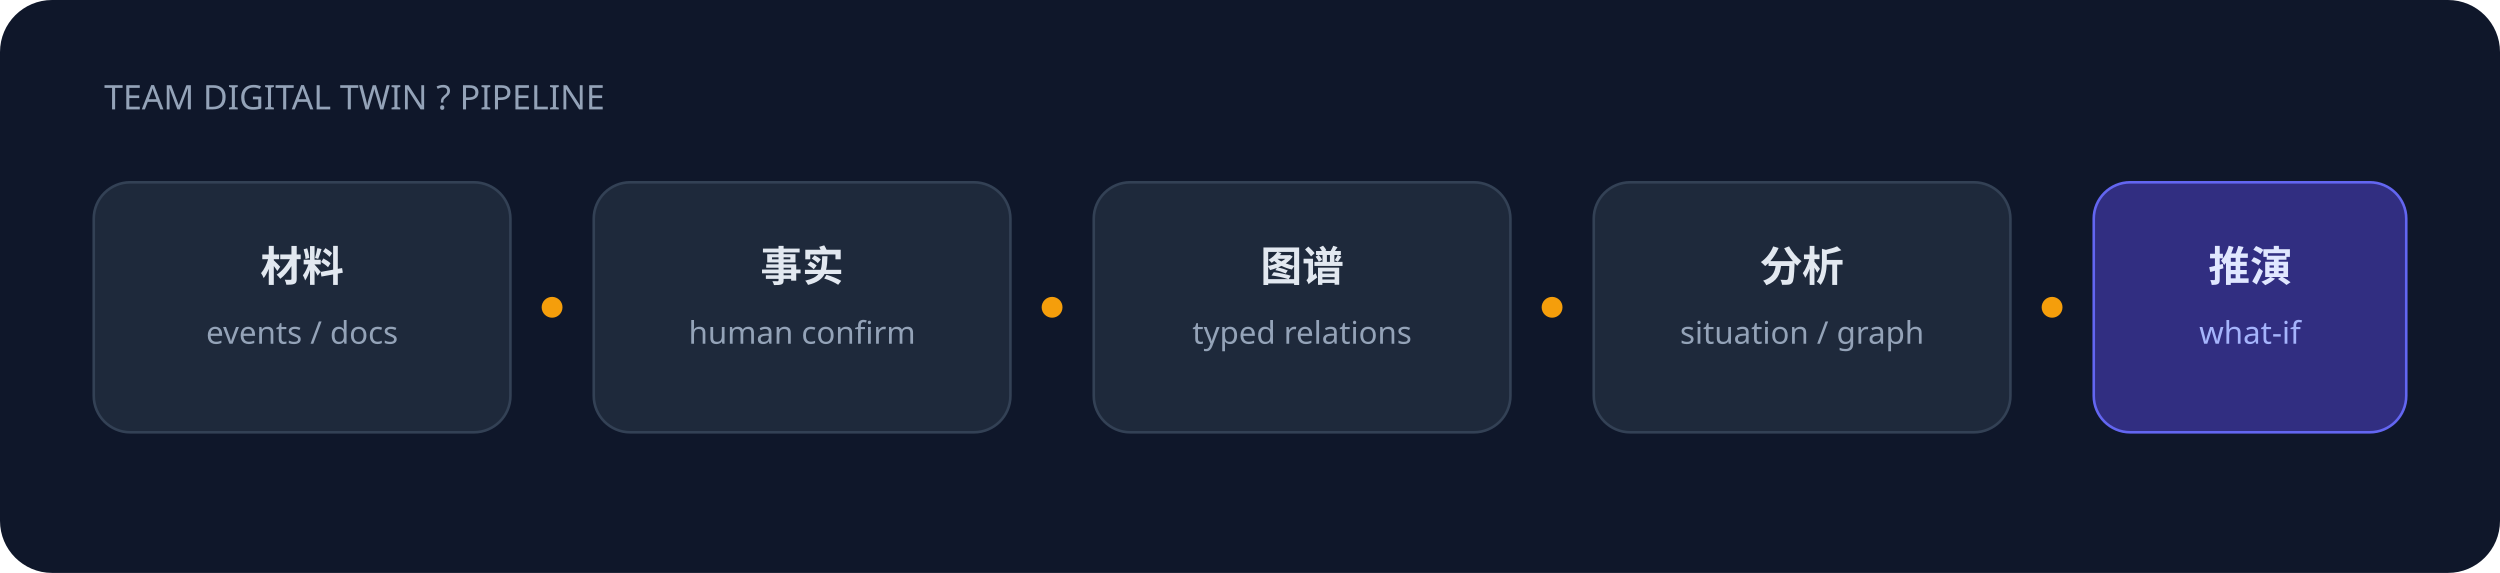
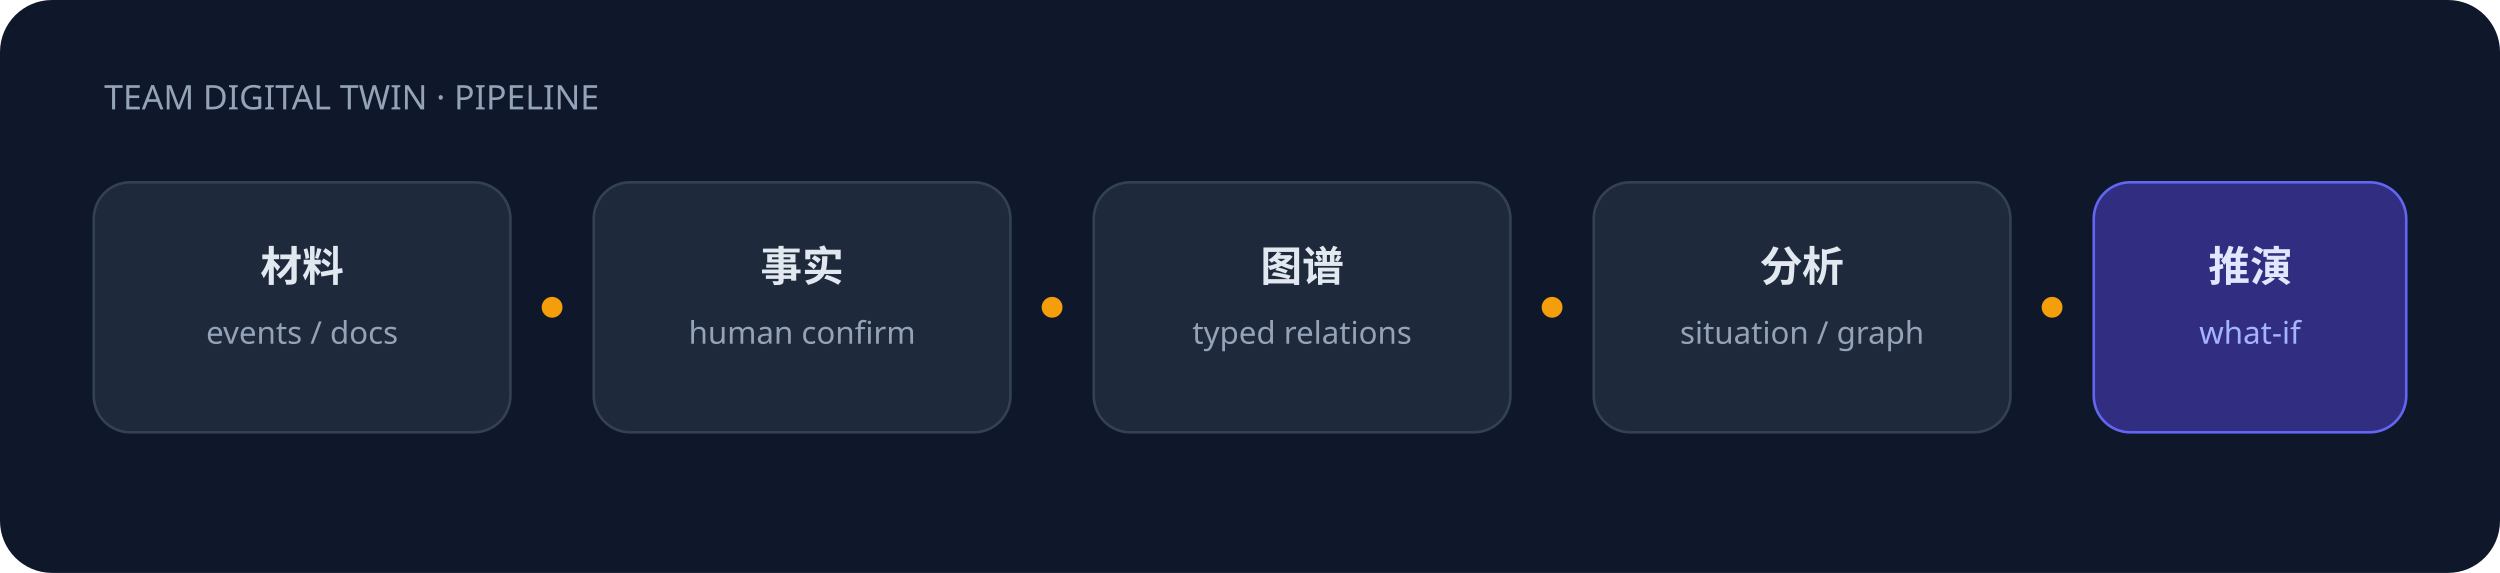
<svg xmlns="http://www.w3.org/2000/svg" viewBox="0 0 960 220" width="960" height="220" role="img" aria-labelledby="title desc">
  <defs>
    <linearGradient id="g" x1="0" x2="1">
      <stop offset="0%" stop-color="#4f46e5" />
      <stop offset="100%" stop-color="#f59e0b" />
    </linearGradient>
  </defs>
  <rect width="960" height="220" rx="20" fill="#0f172a" />
-   <text x="40" y="42" fill="#94a3b8" font-family="Segoe UI, system-ui, sans-serif" font-size="13">TEAM DIGITAL TWIN ? PIPELINE</text>
+   <text x="40" y="42" fill="#94a3b8" font-family="Segoe UI, system-ui, sans-serif" font-size="13">TEAM DIGITAL TWIN · PIPELINE</text>
  <g font-family="Segoe UI, system-ui, sans-serif">
    <rect x="36" y="70" width="160" height="96" rx="14" fill="#1e293b" stroke="#334155" />
    <text x="116" y="108" text-anchor="middle" fill="#e2e8f0" font-size="16" font-weight="700">材料</text>
    <text x="116" y="132" text-anchor="middle" fill="#94a3b8" font-size="12">events / docs</text>
    <rect x="228" y="70" width="160" height="96" rx="14" fill="#1e293b" stroke="#334155" />
    <text x="308" y="108" text-anchor="middle" fill="#e2e8f0" font-size="16" font-weight="700">事实</text>
    <text x="308" y="132" text-anchor="middle" fill="#94a3b8" font-size="12">human confirm</text>
    <rect x="420" y="70" width="160" height="96" rx="14" fill="#1e293b" stroke="#334155" />
    <text x="500" y="108" text-anchor="middle" fill="#e2e8f0" font-size="16" font-weight="700">图谱</text>
    <text x="500" y="132" text-anchor="middle" fill="#94a3b8" font-size="12">typed relations</text>
    <rect x="612" y="70" width="160" height="96" rx="14" fill="#1e293b" stroke="#334155" />
    <text x="692" y="108" text-anchor="middle" fill="#e2e8f0" font-size="16" font-weight="700">分析</text>
    <text x="692" y="132" text-anchor="middle" fill="#94a3b8" font-size="12">situation / graph</text>
    <rect x="804" y="70" width="120" height="96" rx="14" fill="#312e81" stroke="#6366f1" />
    <text x="864" y="108" text-anchor="middle" fill="#e0e7ff" font-size="16" font-weight="700">推演</text>
    <text x="864" y="132" text-anchor="middle" fill="#a5b4fc" font-size="12">what-if</text>
  </g>
  <path d="M196 118 H228 M388 118 H420 M580 118 H612 M772 118 H804" stroke="url(#g)" stroke-width="3" fill="none" />
  <circle cx="212" cy="118" r="4" fill="#f59e0b" />
  <circle cx="404" cy="118" r="4" fill="#f59e0b" />
  <circle cx="596" cy="118" r="4" fill="#f59e0b" />
  <circle cx="788" cy="118" r="4" fill="#f59e0b" />
</svg>
